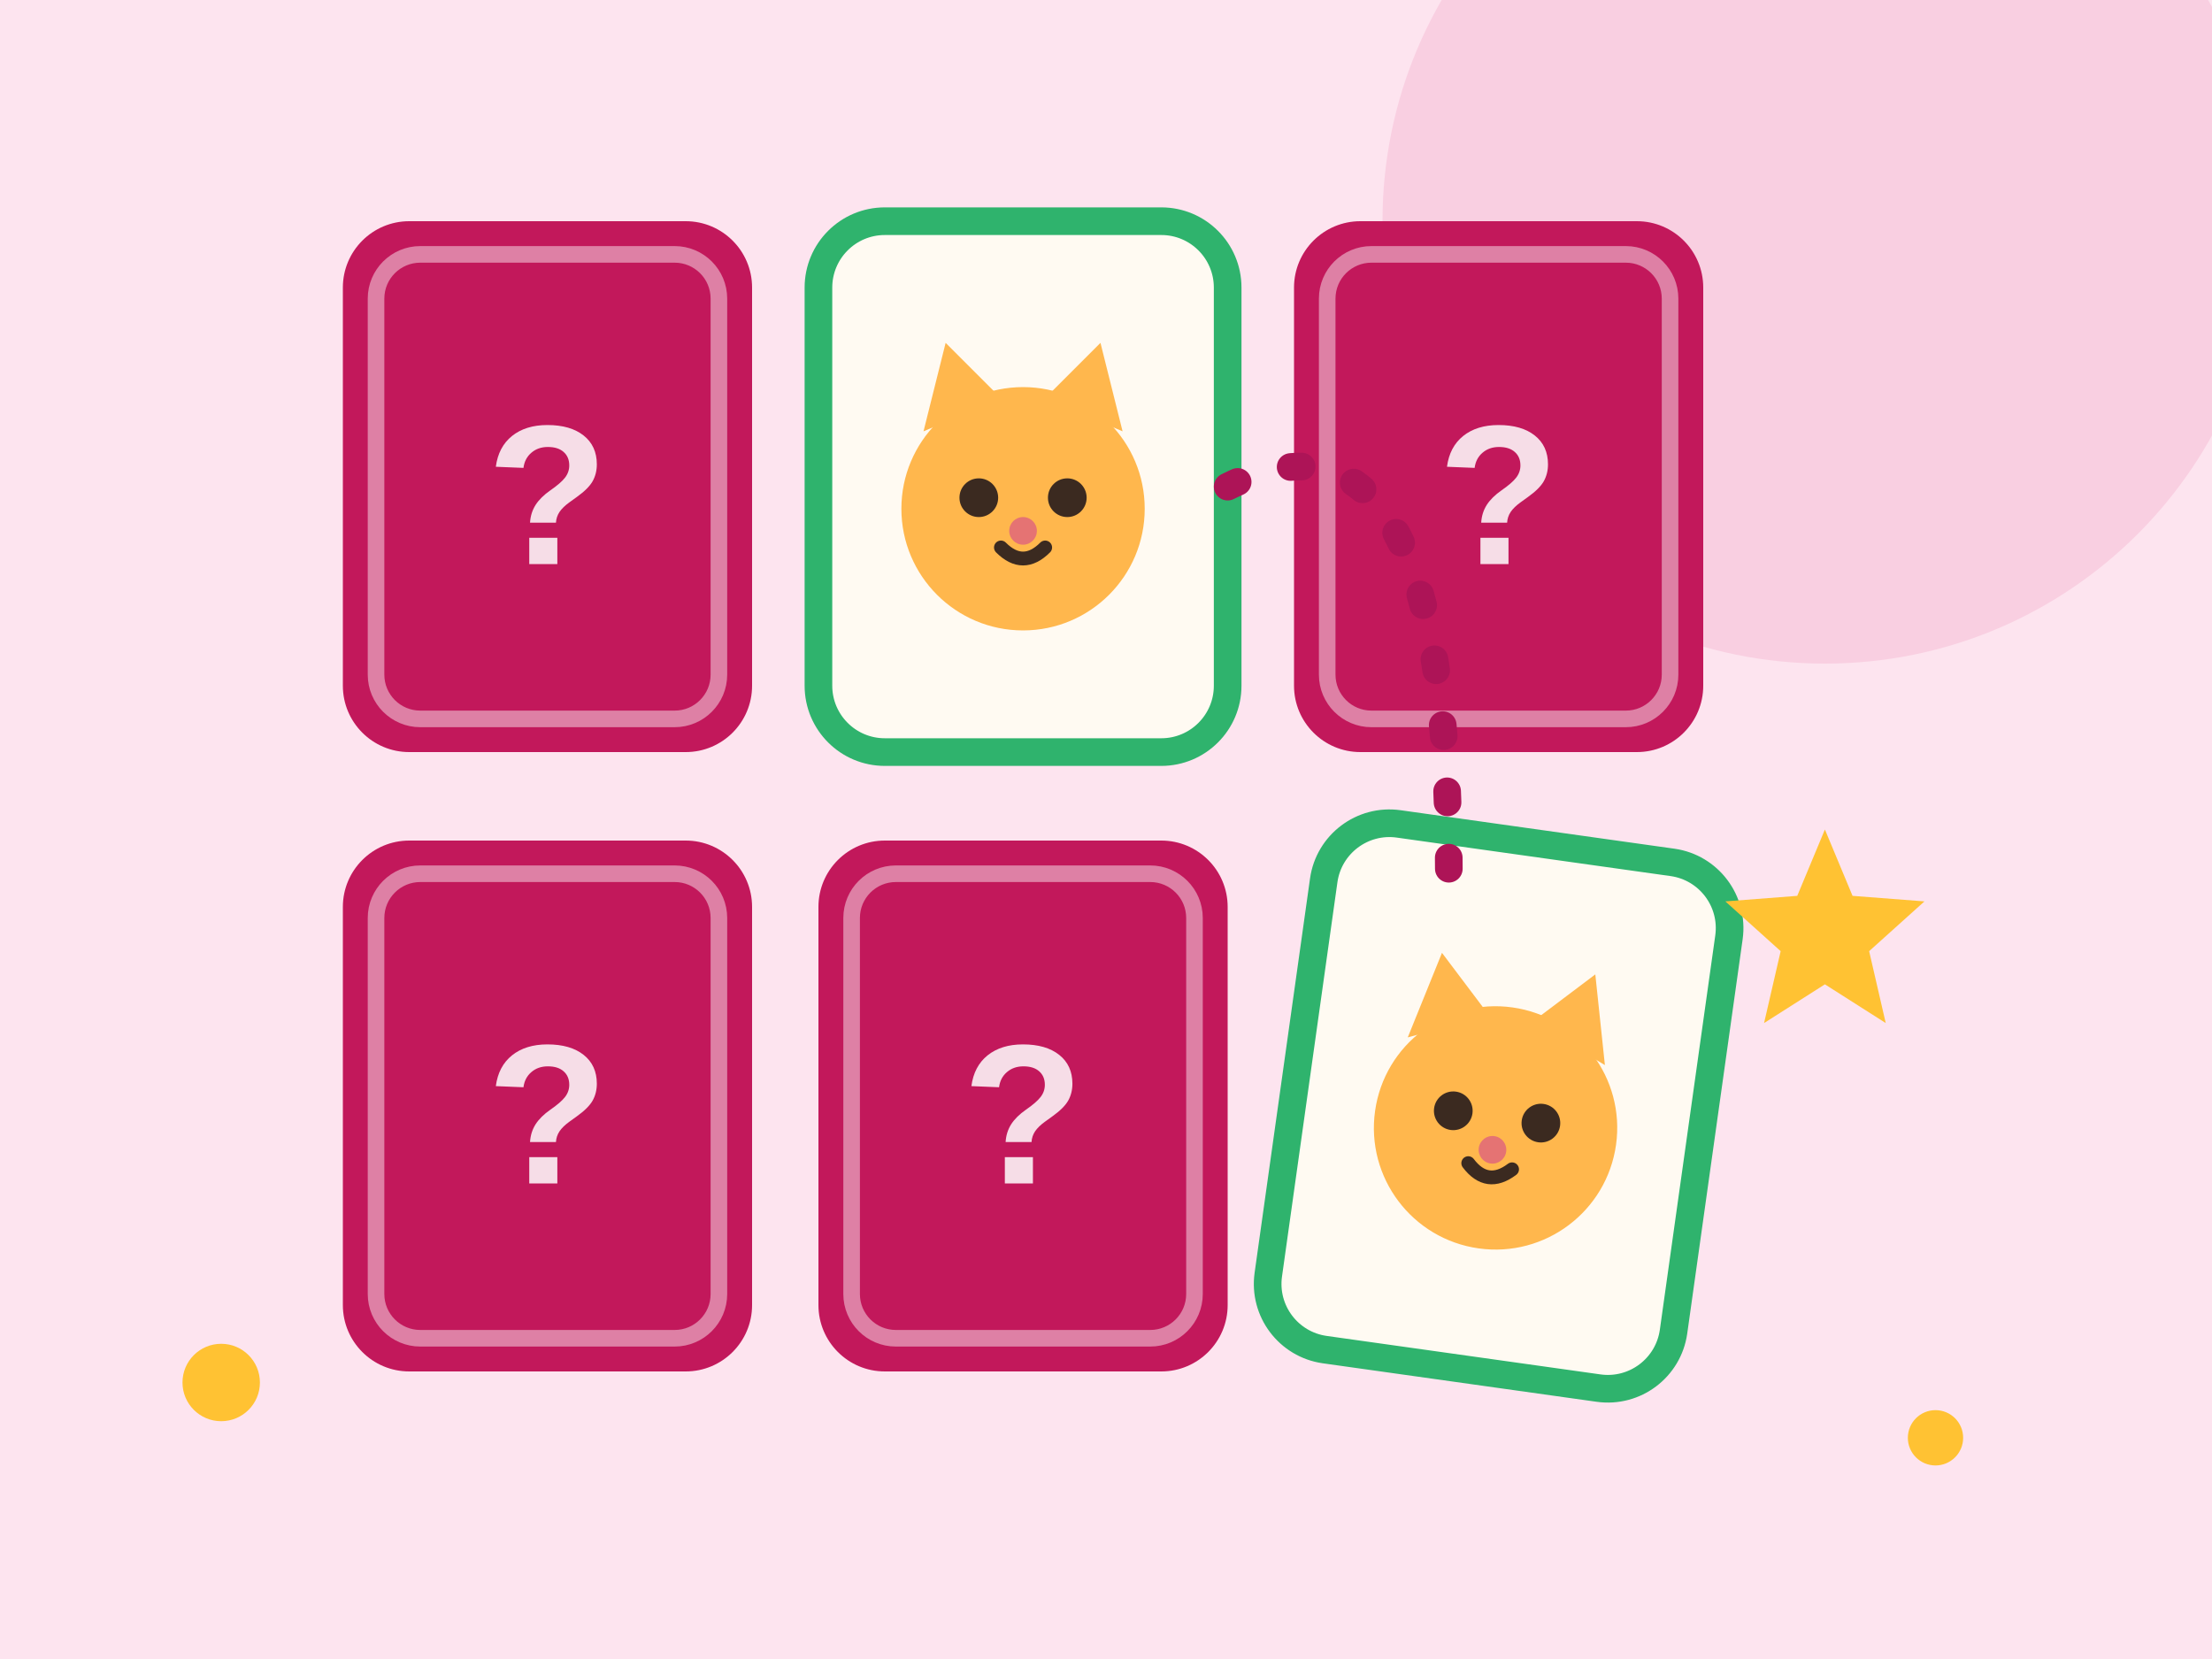
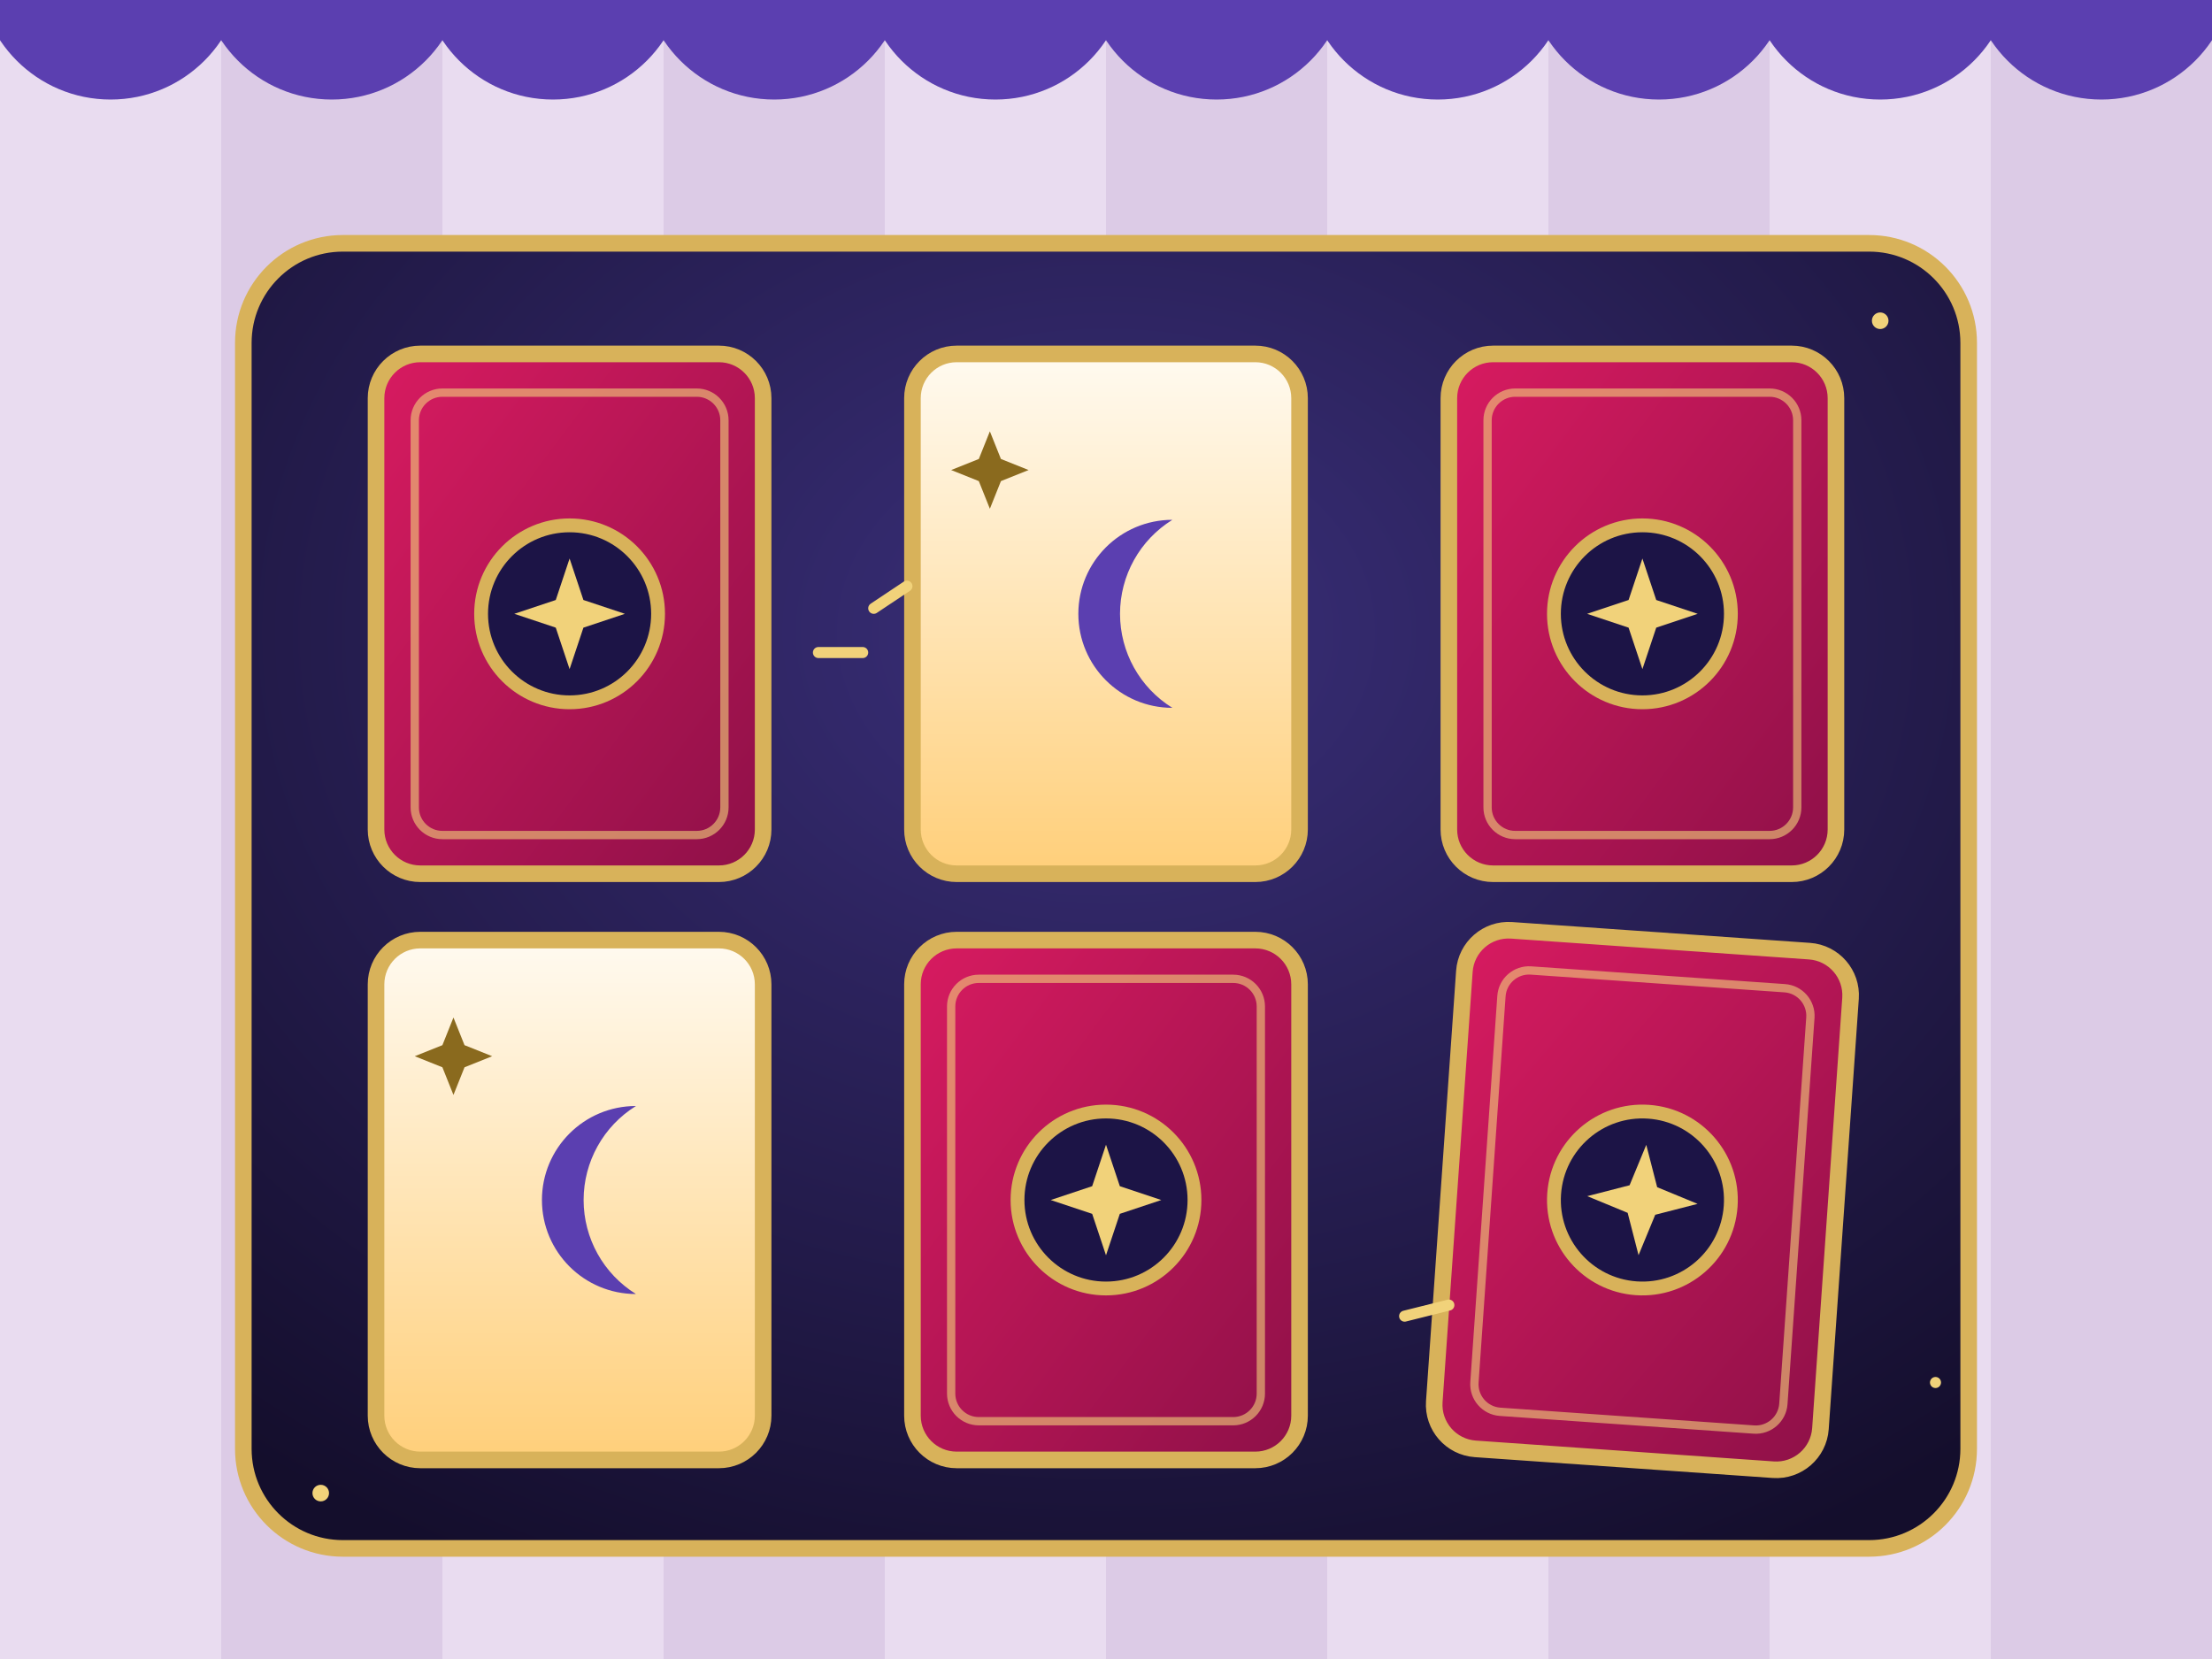
<svg xmlns="http://www.w3.org/2000/svg" viewBox="0 0 400 300">
-   <rect width="400" height="300" fill="#fde4ef" />
-   <circle cx="330" cy="40" r="80" fill="#f9cfe1" />
  <defs>
-     <g id="b">
-       <rect width="74" height="96" rx="12" fill="#c2185b" />
-       <rect x="6" y="6" width="62" height="84" rx="8" fill="none" stroke="#fff" stroke-opacity=".45" stroke-width="3" />
-       <text x="37" y="62" font-family="Arial,sans-serif" font-weight="900" font-size="36" fill="#fff" fill-opacity=".85" text-anchor="middle">?</text>
+     <linearGradient id="b" x1="0" y1="0" x2="1" y2="1">
+       <stop offset="0" stop-color="#d81b60" />
+       <stop offset="1" stop-color="#8e1048" />
+     </linearGradient>
+     <linearGradient id="f" x1="0" y1="0" x2="0" y2="1">
+       <stop offset="0" stop-color="#fffaf0" />
+       <stop offset="1" stop-color="#ffcf7a" />
+     </linearGradient>
+     <radialGradient id="t" cx=".5" cy=".3" r=".8">
+       <stop offset="0" stop-color="#3a2f7a" />
+       <stop offset="1" stop-color="#140e2c" />
+     </radialGradient>
+     <g id="k">
+       <rect width="70" height="94" rx="8" fill="url(#b)" stroke="#d8b25a" stroke-width="3" />
+       <rect x="7" y="7" width="56" height="80" rx="5" fill="none" stroke="#f1d27a" stroke-opacity=".6" stroke-width="1.5" />
+       <circle cx="35" cy="47" r="16" fill="#1c1446" stroke="#d8b25a" stroke-width="2.5" />
+       <path d="M35 37l2.5 7.5 7.5 2.5-7.5 2.5-2.5 7.5-2.5-7.5-7.5-2.5 7.5-2.5z" fill="#f1d27a" />
    </g>
-     <g id="f">
-       <rect width="74" height="96" rx="12" fill="#fffaf2" stroke="#2fb36d" stroke-width="5" />
-       <circle cx="37" cy="52" r="22" fill="#ffb74d" />
-       <path d="M19 38l4-16 10 10zM55 38l-4-16-10 10z" fill="#ffb74d" />
-       <circle cx="29" cy="50" r="3.5" fill="#3b2a20" />
-       <circle cx="45" cy="50" r="3.5" fill="#3b2a20" />
-       <path d="M33 59q4 4 8 0" stroke="#3b2a20" stroke-width="2.5" fill="none" stroke-linecap="round" />
-       <circle cx="37" cy="56" r="2.5" fill="#e57373" />
+     <g id="u">
+       <rect width="70" height="94" rx="8" fill="url(#f)" stroke="#d8b25a" stroke-width="3" />
+       <path d="M47 30a17 17 0 1 0 0 34a20 20 0 0 1 0-34z" fill="#5b3fb0" />
+       <path d="M14 14l2 5 5 2-5 2-2 5-2-5-5-2 5-2z" fill="#8a6a1e" />
    </g>
  </defs>
-   <use href="#b" x="62" y="40" />
-   <use href="#f" x="148" y="40" />
-   <use href="#b" x="234" y="40" />
-   <use href="#b" x="62" y="152" />
-   <use href="#b" x="148" y="152" />
-   <g transform="rotate(8 271 200)">
-     <use href="#f" x="234" y="152" />
+   <rect width="400" height="300" fill="#e9dcf0" />
+   <g fill="#dccbe6">
+     <rect x="40" width="40" height="300" />
+     <rect x="120" width="40" height="300" />
+     <rect x="200" width="40" height="300" />
+     <rect x="280" width="40" height="300" />
+     <rect x="360" width="40" height="300" />
  </g>
-   <g fill="#ffc233">
-     <path d="M330 150l5 12 13 1-10 9 3 13-11-7-11 7 3-13-10-9 13-1z" />
-     <circle cx="40" cy="250" r="7" />
-     <circle cx="350" cy="260" r="5" />
+   <g fill="#5b3fb0">
+     <circle cx="20" cy="-6" r="24" />
+     <circle cx="60" cy="-6" r="24" />
+     <circle cx="100" cy="-6" r="24" />
+     <circle cx="140" cy="-6" r="24" />
+     <circle cx="180" cy="-6" r="24" />
+     <circle cx="220" cy="-6" r="24" />
+     <circle cx="260" cy="-6" r="24" />
+     <circle cx="300" cy="-6" r="24" />
+     <circle cx="340" cy="-6" r="24" />
+     <circle cx="380" cy="-6" r="24" />
  </g>
-   <path d="M222 88q40-20 40 70" stroke="#ad1457" stroke-width="5" fill="none" stroke-dasharray="2 10" stroke-linecap="round" />
+   <rect x="44" y="44" width="312" height="236" rx="18" fill="url(#t)" stroke="#d8b25a" stroke-width="3" />
+   <use href="#k" x="68" y="64" />
+   <use href="#u" x="165" y="64" />
+   <use href="#k" x="262" y="64" />
+   <use href="#u" x="68" y="170" />
+   <use href="#k" x="165" y="170" />
+   <use href="#k" x="262" y="170" transform="rotate(4 297 217)" />
+   <g fill="#f1d27a">
+     <circle cx="58" cy="270" r="1.5" />
+     <circle cx="340" cy="58" r="1.5" />
+     <circle cx="350" cy="250" r="1" />
+   </g>
+   <path d="M158 110l6-4M156 118h-8M262 236l-8 2" stroke="#f1d27a" stroke-width="2" stroke-linecap="round" />
</svg>
